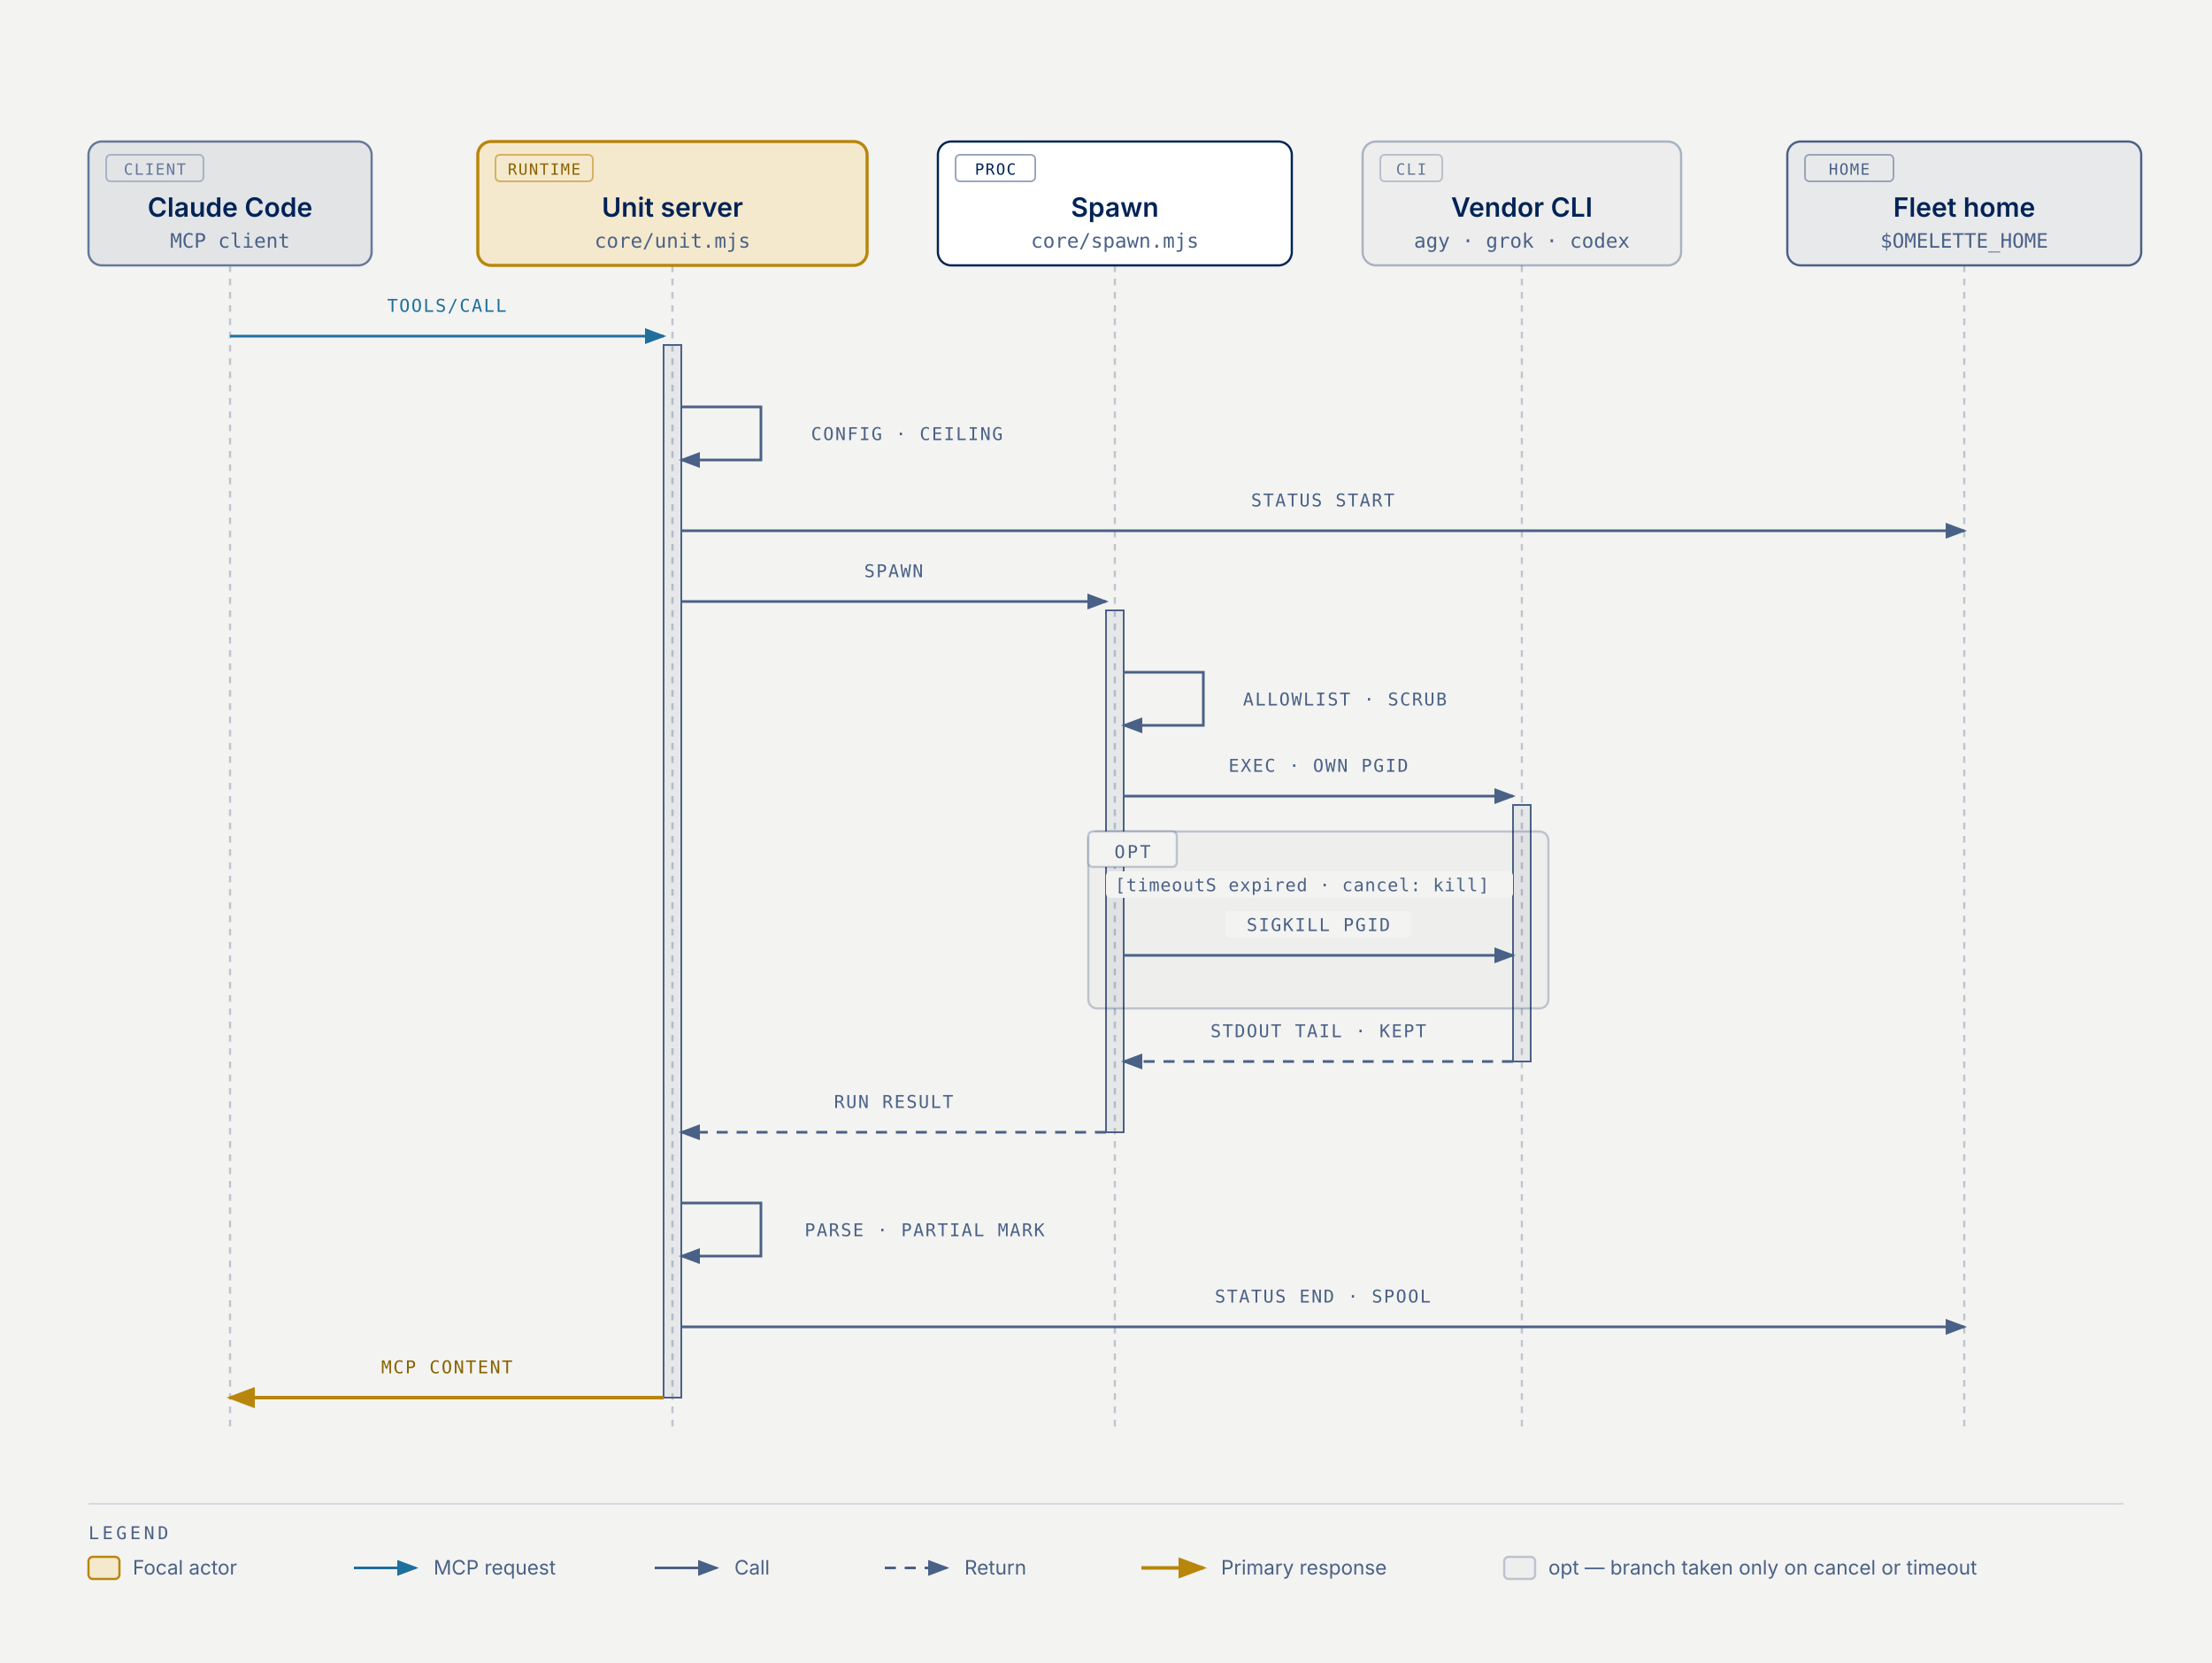
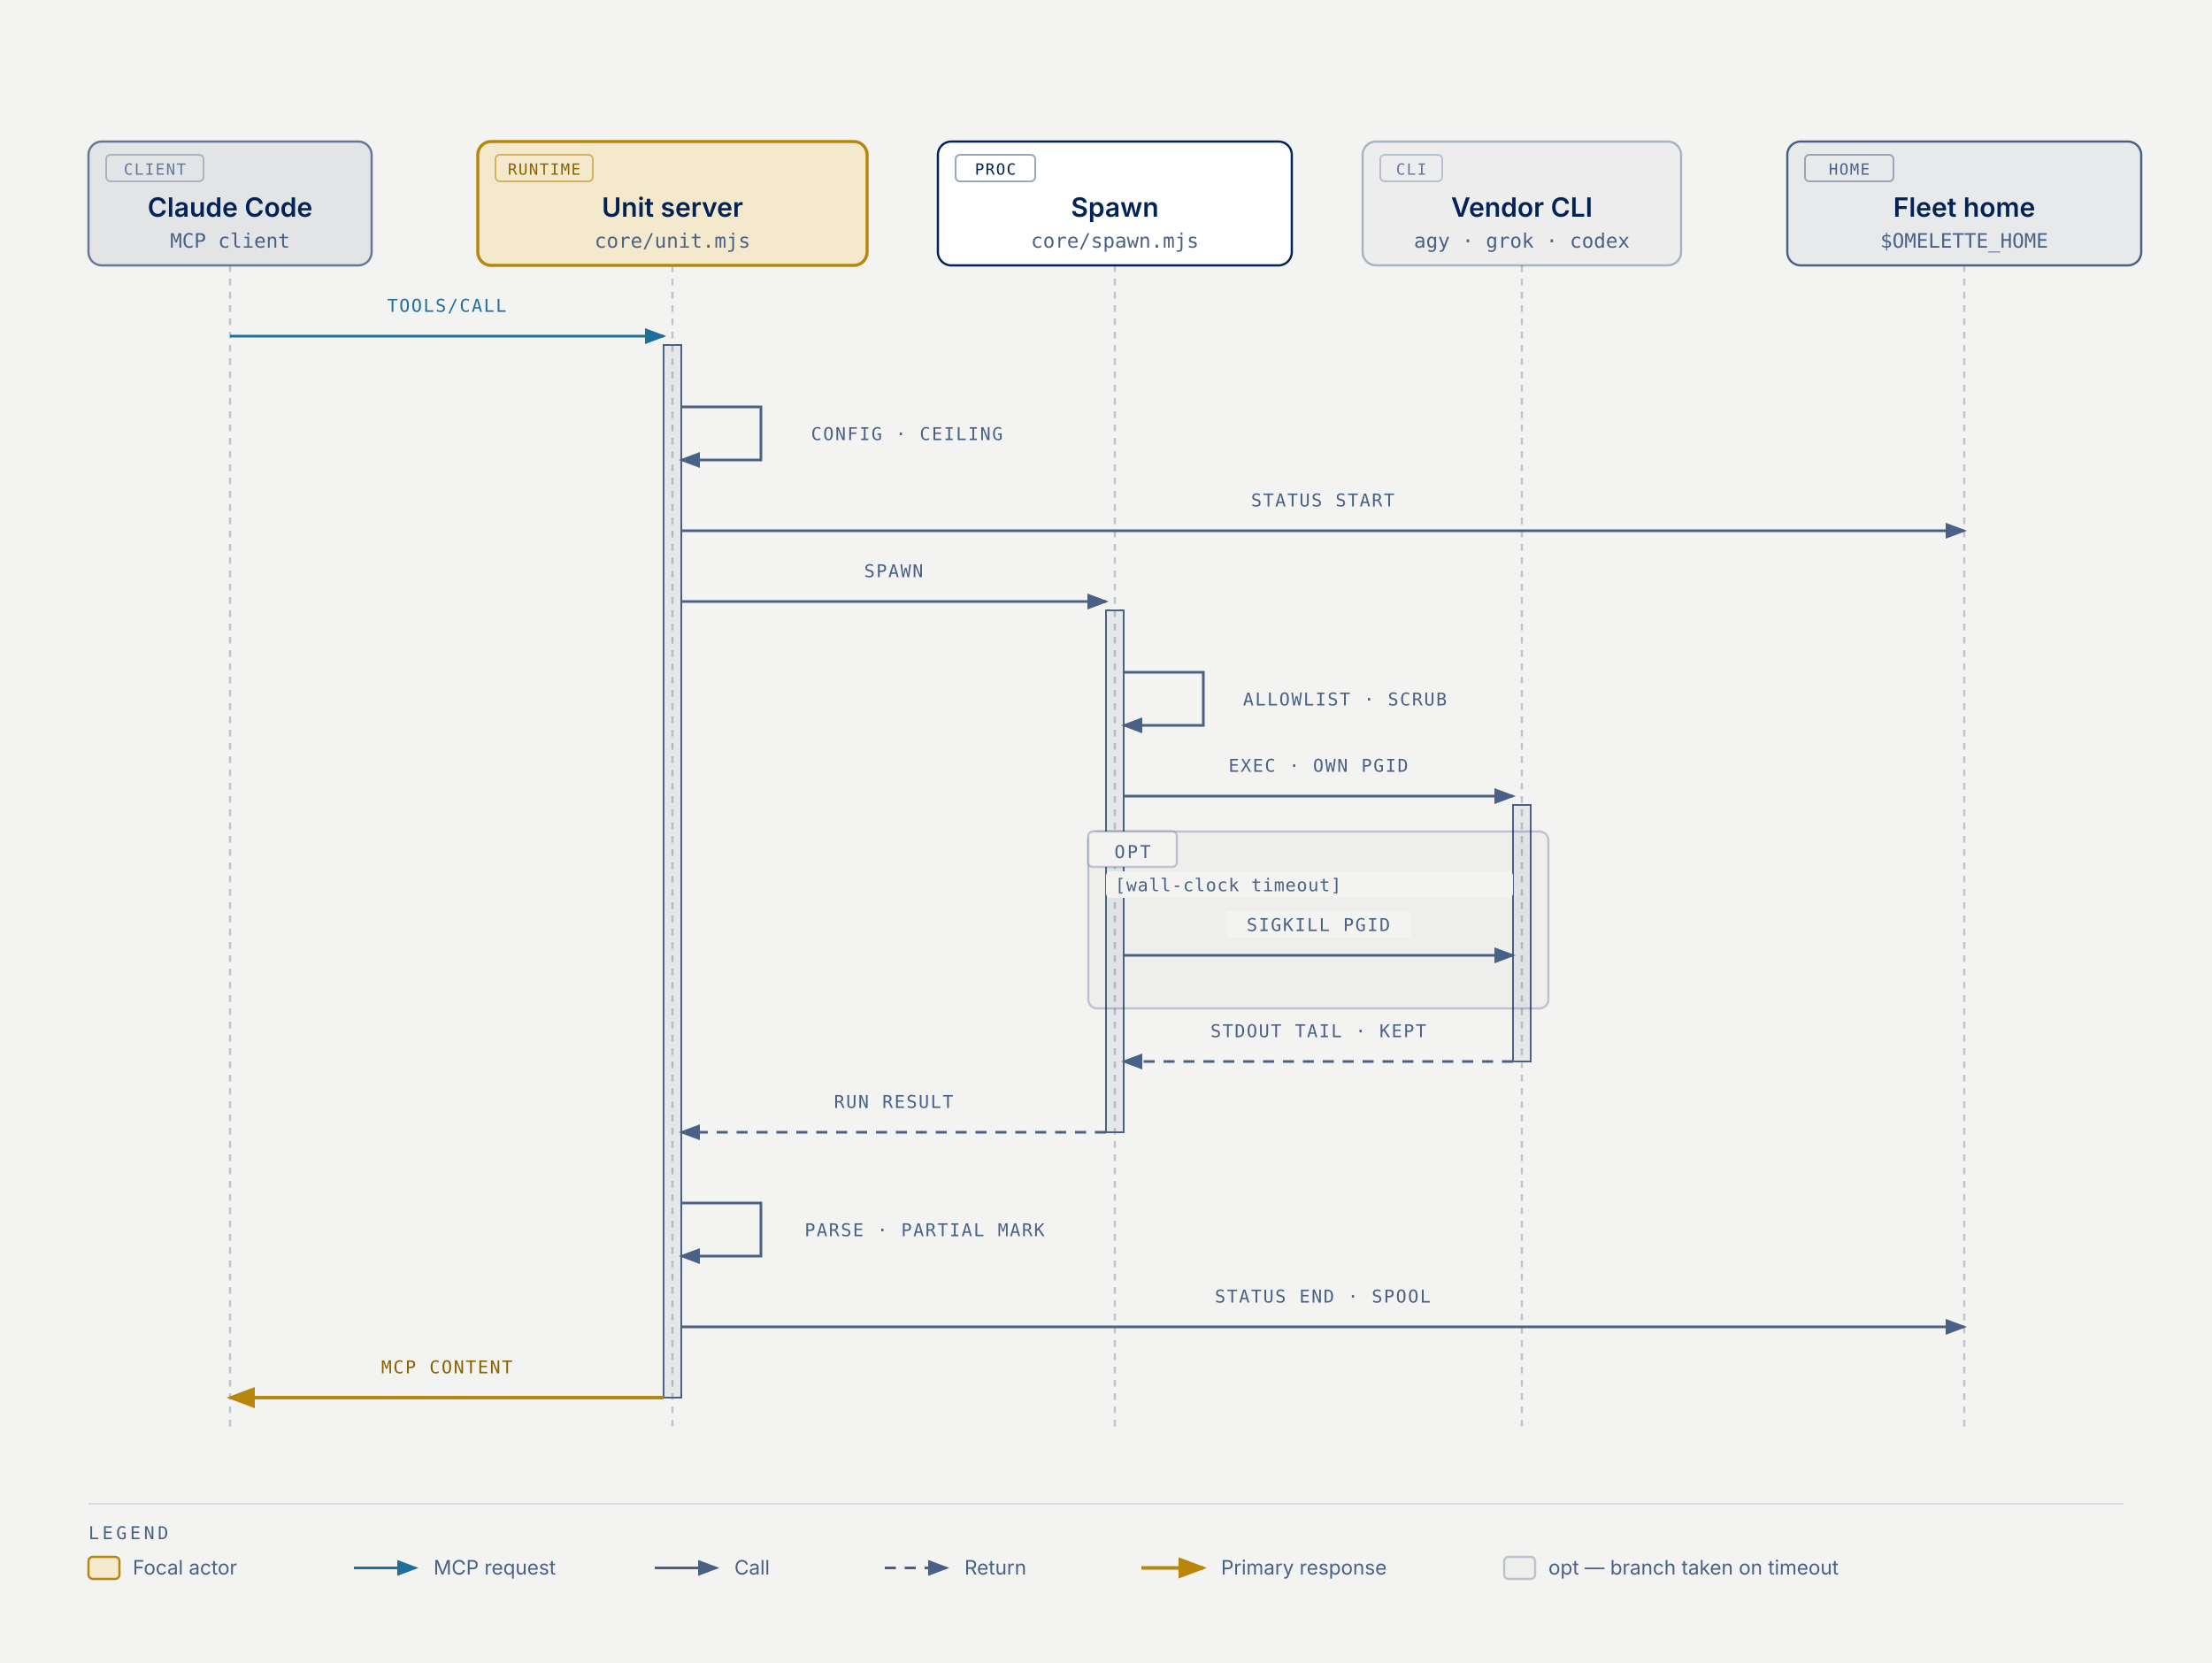
<svg xmlns="http://www.w3.org/2000/svg" viewBox="0 0 1000 752" role="img" aria-labelledby="call-path-title call-path-desc">
  <defs>
    <marker id="cp-arrow" markerWidth="8" markerHeight="6" refX="7" refY="3" orient="auto">
      <polygon points="0 0, 8 3, 0 6" fill="#4a6187" />
    </marker>
    <marker id="cp-arrow-accent" markerWidth="8" markerHeight="6" refX="7" refY="3" orient="auto">
      <polygon points="0 0, 8 3, 0 6" fill="#b8860b" />
    </marker>
    <marker id="cp-arrow-link" markerWidth="8" markerHeight="6" refX="7" refY="3" orient="auto">
      <polygon points="0 0, 8 3, 0 6" fill="#1f6f9c" />
    </marker>
  </defs>
  <rect width="100%" height="100%" fill="#f3f3f1" />
  <line x1="104" y1="120" x2="104" y2="648" stroke="#012357" stroke-opacity="0.22" stroke-width="1" stroke-dasharray="3,3" />
  <line x1="304" y1="120" x2="304" y2="648" stroke="#012357" stroke-opacity="0.22" stroke-width="1" stroke-dasharray="3,3" />
  <line x1="504" y1="120" x2="504" y2="648" stroke="#012357" stroke-opacity="0.22" stroke-width="1" stroke-dasharray="3,3" />
  <line x1="688" y1="120" x2="688" y2="648" stroke="#012357" stroke-opacity="0.22" stroke-width="1" stroke-dasharray="3,3" />
  <line x1="888" y1="120" x2="888" y2="648" stroke="#012357" stroke-opacity="0.22" stroke-width="1" stroke-dasharray="3,3" />
  <rect x="300" y="156" width="8" height="476" fill="#012357" fill-opacity="0.06" stroke="#4a6187" stroke-width="0.8" />
  <rect x="500" y="276" width="8" height="236" fill="#012357" fill-opacity="0.06" stroke="#4a6187" stroke-width="0.8" />
  <rect x="684" y="364" width="8" height="116" fill="#012357" fill-opacity="0.06" stroke="#4a6187" stroke-width="0.8" />
  <rect x="492" y="376" width="208" height="80" rx="4" fill="#012357" fill-opacity="0.02" stroke="#012357" stroke-opacity="0.22" stroke-width="1" />
  <rect x="492" y="376" width="40" height="16" rx="2" fill="#f3f3f1" stroke="#012357" stroke-opacity="0.22" stroke-width="1" />
  <text x="512" y="388" fill="#4a6187" font-size="8" font-family="'Geist Mono', 'SF Mono', Menlo, Consolas, monospace" text-anchor="middle" letter-spacing="0.12em">OPT</text>
  <rect x="500" y="394" width="184" height="12" rx="2" fill="#f3f3f1" />
-   <text x="504" y="403" fill="#4a6187" font-size="8" font-family="'Geist Mono', 'SF Mono', Menlo, Consolas, monospace" letter-spacing="0.04em">[timeoutS expired · cancel: kill]</text>
+   <text x="504" y="403" fill="#4a6187" font-size="8" font-family="'Geist Mono', 'SF Mono', Menlo, Consolas, monospace" letter-spacing="0.04em">[wall-clock timeout]</text>
  <line x1="104" y1="152" x2="300" y2="152" stroke="#1f6f9c" stroke-width="1.2" marker-end="url(#cp-arrow-link)" />
  <path d="M 308,184 L 344,184 L 344,208 L 308,208" fill="none" stroke="#4a6187" stroke-width="1.2" marker-end="url(#cp-arrow)" />
  <line x1="308" y1="240" x2="888" y2="240" stroke="#4a6187" stroke-width="1.2" marker-end="url(#cp-arrow)" />
  <line x1="308" y1="272" x2="500" y2="272" stroke="#4a6187" stroke-width="1.2" marker-end="url(#cp-arrow)" />
  <path d="M 508,304 L 544,304 L 544,328 L 508,328" fill="none" stroke="#4a6187" stroke-width="1.2" marker-end="url(#cp-arrow)" />
  <line x1="508" y1="360" x2="684" y2="360" stroke="#4a6187" stroke-width="1.2" marker-end="url(#cp-arrow)" />
  <line x1="508" y1="432" x2="684" y2="432" stroke="#4a6187" stroke-width="1.2" marker-end="url(#cp-arrow)" />
  <line x1="684" y1="480" x2="508" y2="480" stroke="#4a6187" stroke-width="1.2" stroke-dasharray="5,4" marker-end="url(#cp-arrow)" />
  <line x1="500" y1="512" x2="308" y2="512" stroke="#4a6187" stroke-width="1.2" stroke-dasharray="5,4" marker-end="url(#cp-arrow)" />
  <path d="M 308,544 L 344,544 L 344,568 L 308,568" fill="none" stroke="#4a6187" stroke-width="1.2" marker-end="url(#cp-arrow)" />
  <line x1="308" y1="600" x2="888" y2="600" stroke="#4a6187" stroke-width="1.2" marker-end="url(#cp-arrow)" />
  <line x1="300" y1="632" x2="104" y2="632" stroke="#b8860b" stroke-width="1.6" marker-end="url(#cp-arrow-accent)" />
  <rect x="166" y="132" width="72" height="12" rx="2" fill="#f3f3f1" />
  <text x="202" y="141" fill="#1f6f9c" font-size="8" font-family="'Geist Mono', 'SF Mono', Menlo, Consolas, monospace" text-anchor="middle" letter-spacing="0.08em">TOOLS/CALL</text>
  <rect x="352" y="190" width="116" height="12" rx="2" fill="#f3f3f1" />
  <text x="410" y="199" fill="#4a6187" font-size="8" font-family="'Geist Mono', 'SF Mono', Menlo, Consolas, monospace" text-anchor="middle" letter-spacing="0.08em">CONFIG · CEILING</text>
  <rect x="556" y="220" width="84" height="12" rx="2" fill="#f3f3f1" />
  <text x="598" y="229" fill="#4a6187" font-size="8" font-family="'Geist Mono', 'SF Mono', Menlo, Consolas, monospace" text-anchor="middle" letter-spacing="0.08em">STATUS START</text>
  <rect x="380" y="252" width="48" height="12" rx="2" fill="#f3f3f1" />
  <text x="404" y="261" fill="#4a6187" font-size="8" font-family="'Geist Mono', 'SF Mono', Menlo, Consolas, monospace" text-anchor="middle" letter-spacing="0.08em">SPAWN</text>
  <rect x="552" y="310" width="112" height="12" rx="2" fill="#f3f3f1" />
  <text x="608" y="319" fill="#4a6187" font-size="8" font-family="'Geist Mono', 'SF Mono', Menlo, Consolas, monospace" text-anchor="middle" letter-spacing="0.08em">ALLOWLIST · SCRUB</text>
  <rect x="546" y="340" width="100" height="12" rx="2" fill="#f3f3f1" />
  <text x="596" y="349" fill="#4a6187" font-size="8" font-family="'Geist Mono', 'SF Mono', Menlo, Consolas, monospace" text-anchor="middle" letter-spacing="0.08em">EXEC · OWN PGID</text>
  <rect x="554" y="412" width="84" height="12" rx="2" fill="#f3f3f1" />
  <text x="596" y="421" fill="#4a6187" font-size="8" font-family="'Geist Mono', 'SF Mono', Menlo, Consolas, monospace" text-anchor="middle" letter-spacing="0.08em">SIGKILL PGID</text>
  <rect x="532" y="460" width="128" height="12" rx="2" fill="#f3f3f1" />
  <text x="596" y="469" fill="#4a6187" font-size="8" font-family="'Geist Mono', 'SF Mono', Menlo, Consolas, monospace" text-anchor="middle" letter-spacing="0.08em">STDOUT TAIL · KEPT</text>
  <rect x="368" y="492" width="72" height="12" rx="2" fill="#f3f3f1" />
  <text x="404" y="501" fill="#4a6187" font-size="8" font-family="'Geist Mono', 'SF Mono', Menlo, Consolas, monospace" text-anchor="middle" letter-spacing="0.08em">RUN RESULT</text>
  <rect x="352" y="550" width="132" height="12" rx="2" fill="#f3f3f1" />
  <text x="418" y="559" fill="#4a6187" font-size="8" font-family="'Geist Mono', 'SF Mono', Menlo, Consolas, monospace" text-anchor="middle" letter-spacing="0.08em">PARSE · PARTIAL MARK</text>
  <rect x="540" y="580" width="116" height="12" rx="2" fill="#f3f3f1" />
  <text x="598" y="589" fill="#4a6187" font-size="8" font-family="'Geist Mono', 'SF Mono', Menlo, Consolas, monospace" text-anchor="middle" letter-spacing="0.08em">STATUS END · SPOOL</text>
  <rect x="162" y="612" width="80" height="12" rx="2" fill="#f3f3f1" />
  <text x="202" y="621" fill="#8a6200" font-size="8" font-family="'Geist Mono', 'SF Mono', Menlo, Consolas, monospace" text-anchor="middle" letter-spacing="0.08em">MCP CONTENT</text>
  <rect x="40" y="64" width="128" height="56" rx="6" fill="#f3f3f1" />
  <rect x="40" y="64" width="128" height="56" rx="6" fill="#4a6187" fill-opacity="0.10" stroke="#64789a" stroke-width="1" />
  <rect x="48" y="70" width="44" height="12" rx="2" fill="none" stroke="#64789a" stroke-opacity="0.45" stroke-width="0.8" />
  <text x="70" y="79" fill="#64789a" font-size="7" font-family="'Geist Mono', 'SF Mono', Menlo, Consolas, monospace" text-anchor="middle" letter-spacing="0.08em">CLIENT</text>
  <text x="104" y="98" fill="#012357" font-size="12" font-weight="600" font-family="Geist, Inter, -apple-system, 'Segoe UI', Helvetica, Arial, sans-serif" text-anchor="middle">Claude Code</text>
  <text x="104" y="112" fill="#4a6187" font-size="9" font-family="'Geist Mono', 'SF Mono', Menlo, Consolas, monospace" text-anchor="middle">MCP client</text>
  <rect x="216" y="64" width="176" height="56" rx="6" fill="#f3f3f1" />
  <rect x="216" y="64" width="176" height="56" rx="6" fill="#fac440" fill-opacity="0.20" stroke="#b8860b" stroke-width="1.4" />
  <rect x="224" y="70" width="44" height="12" rx="2" fill="none" stroke="#b8860b" stroke-opacity="0.55" stroke-width="0.8" />
  <text x="246" y="79" fill="#8a6200" font-size="7" font-family="'Geist Mono', 'SF Mono', Menlo, Consolas, monospace" text-anchor="middle" letter-spacing="0.08em">RUNTIME</text>
  <text x="304" y="98" fill="#012357" font-size="12" font-weight="600" font-family="Geist, Inter, -apple-system, 'Segoe UI', Helvetica, Arial, sans-serif" text-anchor="middle">Unit server</text>
  <text x="304" y="112" fill="#4a6187" font-size="9" font-family="'Geist Mono', 'SF Mono', Menlo, Consolas, monospace" text-anchor="middle">core/unit.mjs</text>
  <rect x="424" y="64" width="160" height="56" rx="6" fill="#f3f3f1" />
  <rect x="424" y="64" width="160" height="56" rx="6" fill="#ffffff" stroke="#012357" stroke-width="1" />
  <rect x="432" y="70" width="36" height="12" rx="2" fill="none" stroke="#012357" stroke-opacity="0.40" stroke-width="0.8" />
  <text x="450" y="79" fill="#012357" font-size="7" font-family="'Geist Mono', 'SF Mono', Menlo, Consolas, monospace" text-anchor="middle" letter-spacing="0.08em">PROC</text>
  <text x="504" y="98" fill="#012357" font-size="12" font-weight="600" font-family="Geist, Inter, -apple-system, 'Segoe UI', Helvetica, Arial, sans-serif" text-anchor="middle">Spawn</text>
  <text x="504" y="112" fill="#4a6187" font-size="9" font-family="'Geist Mono', 'SF Mono', Menlo, Consolas, monospace" text-anchor="middle">core/spawn.mjs</text>
  <rect x="616" y="64" width="144" height="56" rx="6" fill="#f3f3f1" />
  <rect x="616" y="64" width="144" height="56" rx="6" fill="#012357" fill-opacity="0.03" stroke="#012357" stroke-opacity="0.30" stroke-width="1" />
  <rect x="624" y="70" width="28" height="12" rx="2" fill="none" stroke="#012357" stroke-opacity="0.22" stroke-width="0.8" />
  <text x="638" y="79" fill="#64789a" font-size="7" font-family="'Geist Mono', 'SF Mono', Menlo, Consolas, monospace" text-anchor="middle" letter-spacing="0.08em">CLI</text>
  <text x="688" y="98" fill="#012357" font-size="12" font-weight="600" font-family="Geist, Inter, -apple-system, 'Segoe UI', Helvetica, Arial, sans-serif" text-anchor="middle">Vendor CLI</text>
  <text x="688" y="112" fill="#4a6187" font-size="9" font-family="'Geist Mono', 'SF Mono', Menlo, Consolas, monospace" text-anchor="middle">agy · grok · codex</text>
  <rect x="808" y="64" width="160" height="56" rx="6" fill="#f3f3f1" />
  <rect x="808" y="64" width="160" height="56" rx="6" fill="#012357" fill-opacity="0.05" stroke="#4a6187" stroke-width="1" />
  <rect x="816" y="70" width="40" height="12" rx="2" fill="none" stroke="#4a6187" stroke-opacity="0.50" stroke-width="0.8" />
  <text x="836" y="79" fill="#4a6187" font-size="7" font-family="'Geist Mono', 'SF Mono', Menlo, Consolas, monospace" text-anchor="middle" letter-spacing="0.08em">HOME</text>
  <text x="888" y="98" fill="#012357" font-size="12" font-weight="600" font-family="Geist, Inter, -apple-system, 'Segoe UI', Helvetica, Arial, sans-serif" text-anchor="middle">Fleet home</text>
  <text x="888" y="112" fill="#4a6187" font-size="9" font-family="'Geist Mono', 'SF Mono', Menlo, Consolas, monospace" text-anchor="middle">$OMELETTE_HOME</text>
  <line x1="40" y1="680" x2="960" y2="680" stroke="#012357" stroke-opacity="0.12" stroke-width="0.8" />
  <text x="40" y="696" fill="#4a6187" font-size="8" font-family="'Geist Mono', 'SF Mono', Menlo, Consolas, monospace" letter-spacing="0.18em">LEGEND</text>
  <rect x="40" y="704" width="14" height="10" rx="2" fill="#fac440" fill-opacity="0.20" stroke="#b8860b" stroke-width="1" />
  <text x="60" y="712" fill="#4a6187" font-size="9" font-family="Geist, Inter, -apple-system, 'Segoe UI', Helvetica, Arial, sans-serif">Focal actor</text>
  <line x1="160" y1="709" x2="188" y2="709" stroke="#1f6f9c" stroke-width="1.2" marker-end="url(#cp-arrow-link)" />
  <text x="196" y="712" fill="#4a6187" font-size="9" font-family="Geist, Inter, -apple-system, 'Segoe UI', Helvetica, Arial, sans-serif">MCP request</text>
  <line x1="296" y1="709" x2="324" y2="709" stroke="#4a6187" stroke-width="1.2" marker-end="url(#cp-arrow)" />
  <text x="332" y="712" fill="#4a6187" font-size="9" font-family="Geist, Inter, -apple-system, 'Segoe UI', Helvetica, Arial, sans-serif">Call</text>
  <line x1="400" y1="709" x2="428" y2="709" stroke="#4a6187" stroke-width="1.2" stroke-dasharray="5,4" marker-end="url(#cp-arrow)" />
  <text x="436" y="712" fill="#4a6187" font-size="9" font-family="Geist, Inter, -apple-system, 'Segoe UI', Helvetica, Arial, sans-serif">Return</text>
  <line x1="516" y1="709" x2="544" y2="709" stroke="#b8860b" stroke-width="1.6" marker-end="url(#cp-arrow-accent)" />
  <text x="552" y="712" fill="#4a6187" font-size="9" font-family="Geist, Inter, -apple-system, 'Segoe UI', Helvetica, Arial, sans-serif">Primary response</text>
  <rect x="680" y="704" width="14" height="10" rx="2" fill="#012357" fill-opacity="0.02" stroke="#012357" stroke-opacity="0.22" stroke-width="1" />
-   <text x="700" y="712" fill="#4a6187" font-size="9" font-family="Geist, Inter, -apple-system, 'Segoe UI', Helvetica, Arial, sans-serif">opt — branch taken only on cancel or timeout</text>
+   <text x="700" y="712" fill="#4a6187" font-size="9" font-family="Geist, Inter, -apple-system, 'Segoe UI', Helvetica, Arial, sans-serif">opt — branch taken on timeout</text>
</svg>
